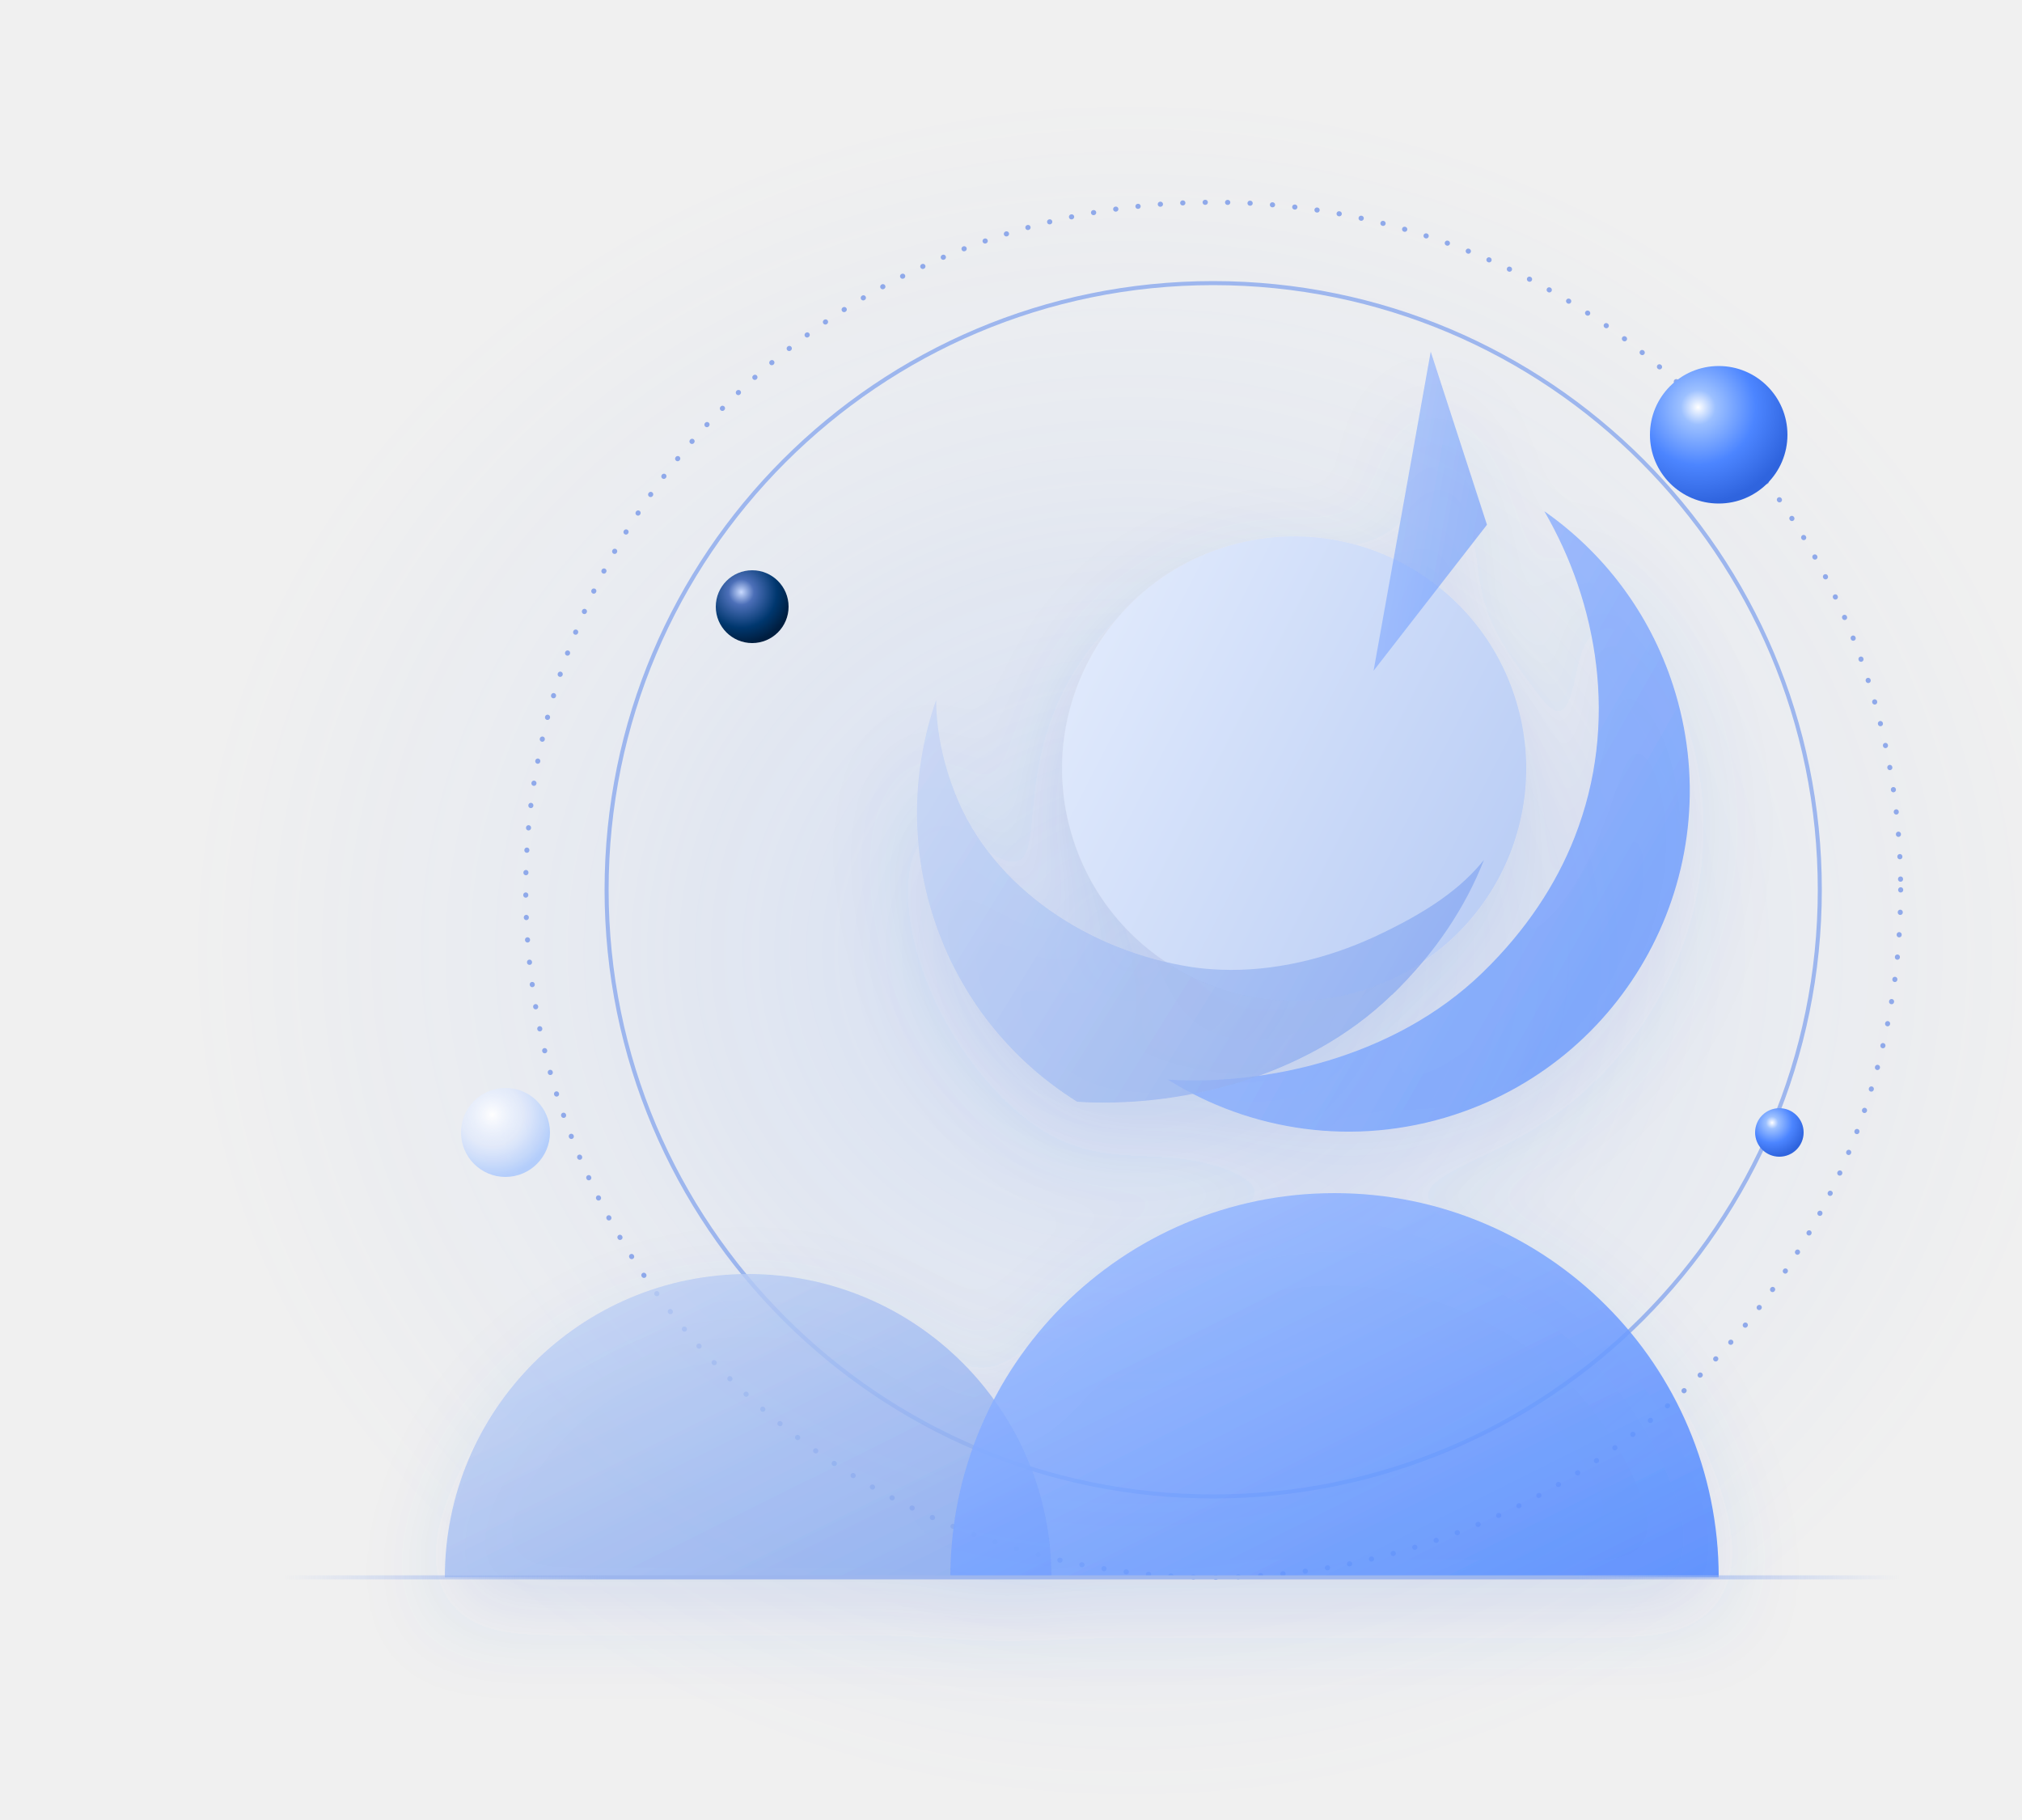
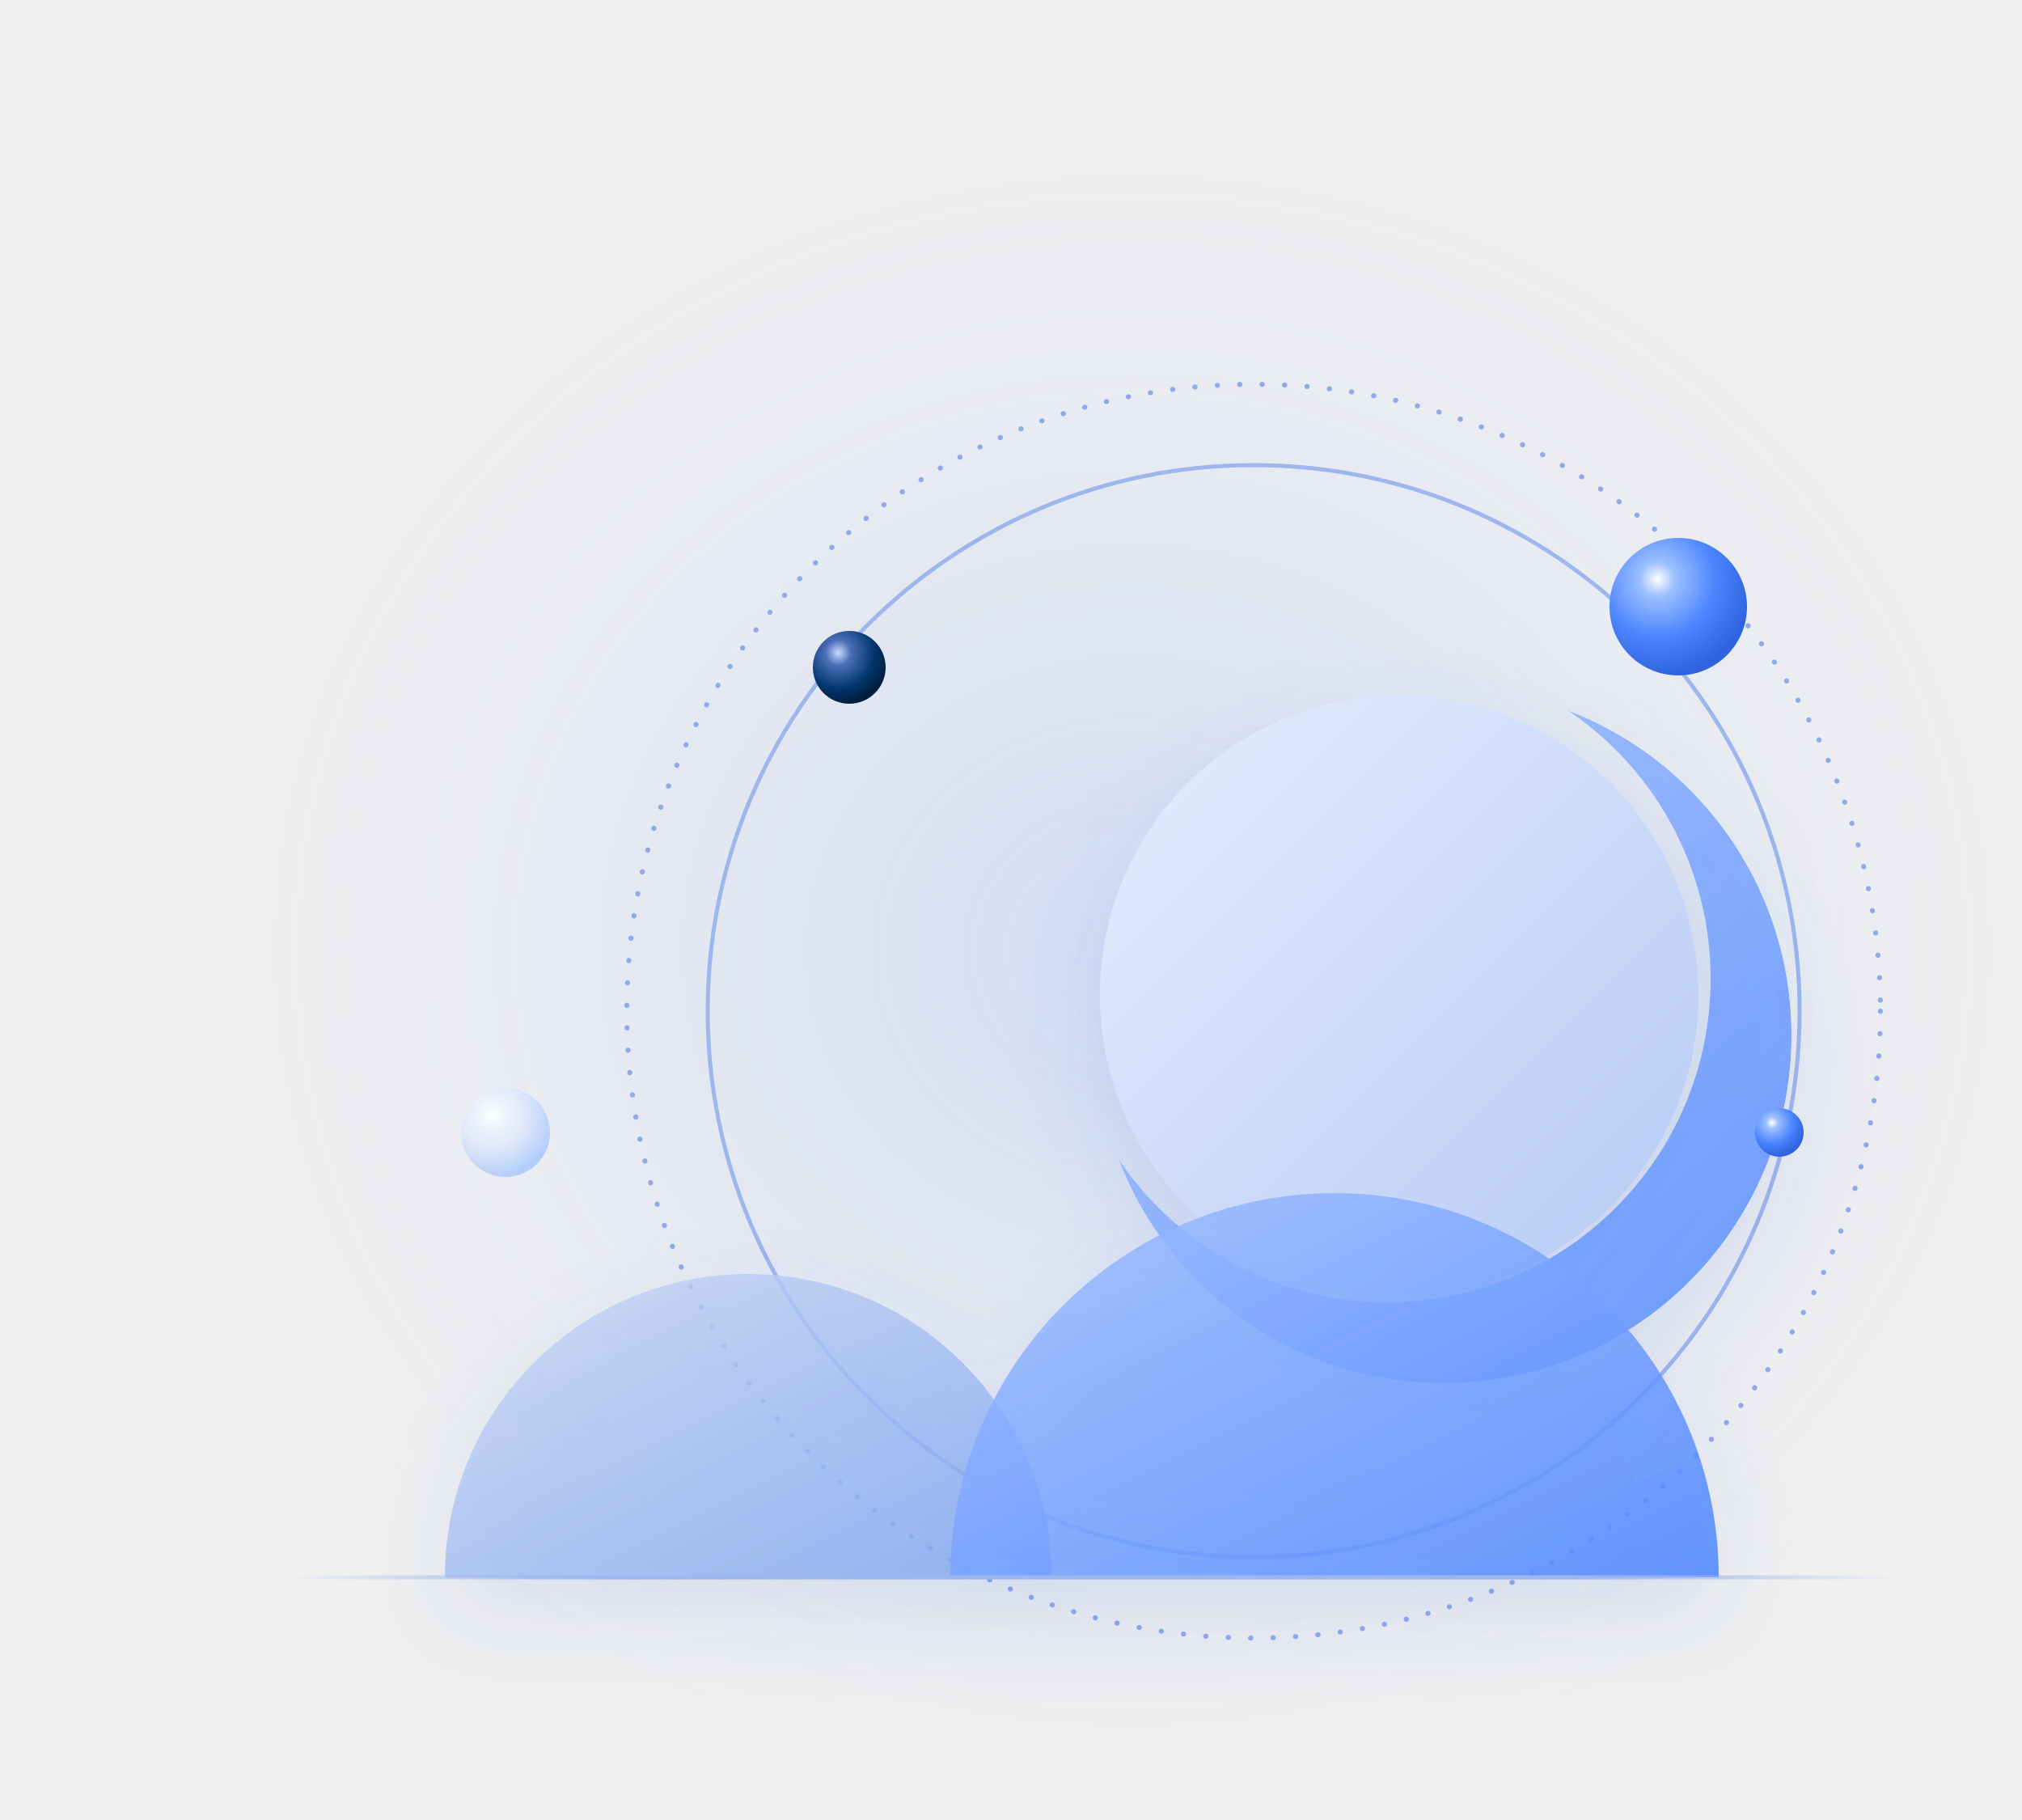
<svg xmlns="http://www.w3.org/2000/svg" viewBox="0 0 1000 900">
  <defs>
    <style>
  .glow{transform-origin:560px 470px;animation:glow 3.5s ease-in-out infinite alternate}
  .flow{animation:flow 1.6s linear infinite}
  .shapes{animation:rise 3.4s ease-in-out infinite alternate}
-   .ring{transform-origin:600px 440px;animation:spin 40s linear infinite}
+   .ring{transform-origin:620px 500px;animation:spin 40s linear infinite}
  .o1{animation:w1 5.2s ease-in-out infinite -1.2s}
  .o2{animation:w2 6.4s ease-in-out infinite -3.1s}
  .o3{animation:w3 4.6s ease-in-out infinite -.4s}
  .o4{animation:w4 5.8s ease-in-out infinite -2.3s}
  @keyframes glow{from{transform:scale(.95);opacity:.8}to{transform:scale(1.03);opacity:1}}
  @keyframes flow{to{stroke-dashoffset:-22.2}}
  @keyframes rise{from{transform:translateY(6px)}to{transform:translateY(-8px)}}
  @keyframes spin{to{transform:rotate(360deg)}}
  @keyframes w1{0%,100%{transform:translateY(0)}30%{transform:translateY(-16px)}62%{transform:translateY(-4px)}}
  @keyframes w2{0%,100%{transform:translateY(0)}25%{transform:translateY(12px)}55%{transform:translateY(20px)}82%{transform:translateY(-7px)}}
  @keyframes w3{0%,100%{transform:translateY(0)}38%{transform:translateY(-12px)}70%{transform:translateY(10px)}}
  @keyframes w4{0%,100%{transform:translateY(0)}35%{transform:translateY(15px)}66%{transform:translateY(-13px)}}
  @media (prefers-reduced-motion:reduce){*{animation:none!important}}
</style>
    <radialGradient id="glow" cx="50%" cy="50%" r="50%">
      <stop offset="0" stop-color="#5B92FF" stop-opacity=".2" />
      <stop offset=".6" stop-color="#5B92FF" stop-opacity=".06" />
      <stop offset="1" stop-color="#5B92FF" stop-opacity="0" />
    </radialGradient>
    <linearGradient id="g1" x1="0" y1="0" x2="1" y2="1">
      <stop offset="0" stop-color="#E6EEFD" />
      <stop offset="1" stop-color="#B4C9F4" />
    </linearGradient>
    <linearGradient id="g2" x1="0" y1="0" x2="1" y2="1">
      <stop offset="0" stop-color="#C9D8F5" />
      <stop offset="1" stop-color="#7EA2F0" />
    </linearGradient>
    <linearGradient id="g3" x1="0" y1="0" x2="1" y2="1">
      <stop offset="0" stop-color="#A3C1FF" />
      <stop offset="1" stop-color="#4C85FF" />
    </linearGradient>
    <linearGradient id="base" gradientUnits="userSpaceOnUse" x1="140" y1="0" x2="940" y2="0">
      <stop offset="0" stop-color="#9DB6EE" stop-opacity="0" />
      <stop offset=".2" stop-color="#9DB6EE" />
      <stop offset=".8" stop-color="#9DB6EE" />
      <stop offset="1" stop-color="#9DB6EE" stop-opacity="0" />
    </linearGradient>
    <radialGradient id="sb" cx="35%" cy="30%" r="70%">
      <stop offset="0" stop-color="#fff" />
      <stop offset=".18" stop-color="#9CC0FF" />
      <stop offset=".6" stop-color="#4C85FF" />
      <stop offset="1" stop-color="#2F64DE" />
    </radialGradient>
    <radialGradient id="sn" cx="35%" cy="30%" r="70%">
      <stop offset="0" stop-color="#C9DAFF" />
      <stop offset=".25" stop-color="#4C6FB8" />
      <stop offset=".7" stop-color="#00376E" />
      <stop offset="1" stop-color="#001E40" />
    </radialGradient>
    <radialGradient id="sg" cx="35%" cy="30%" r="70%">
      <stop offset="0" stop-color="#fff" stop-opacity=".95" />
      <stop offset=".5" stop-color="#DDE8FF" stop-opacity=".6" />
      <stop offset="1" stop-color="#9CC0FF" stop-opacity=".7" />
    </radialGradient>
    <filter id="sh" x="-30%" y="-30%" width="160%" height="160%">
      <feDropShadow dx="0" dy="18" stdDeviation="22" flood-color="#3D6FD6" flood-opacity=".16" />
    </filter>
  </defs>
  <ellipse class="glow" cx="560" cy="470" rx="470" ry="420" fill="url(#glow)" />
-   <circle cx="600" cy="440" r="300" fill="none" stroke="#9DB6EE" stroke-width="2" />
+   <circle cx="620" cy="500" r="270" fill="none" stroke="#9DB6EE" stroke-width="2" />
  <g class="ring">
-     <circle cx="600" cy="440" r="340" fill="none" stroke="#8FA9EA" stroke-width="2.5" stroke-linecap="round" stroke-dasharray="0.1 11" class="flow" />
+     <circle cx="620" cy="500" r="310" fill="none" stroke="#8FA9EA" stroke-width="2.5" stroke-linecap="round" stroke-dasharray="0.1 11" class="flow" />
  </g>
  <g class="shapes" filter="url(#sh)">
-     <g transform="rotate(-18 640 380) translate(471.4 211.4) scale(8.5)">
-       <circle cx="19.84" cy="19.84" r="13.5" fill="url(#g1)" />
-       <path transform="translate(2.6 2.2)" fill="url(#g3)" opacity=".7" d="M35.71,7.92c1.28,5.94.38,13.03-4.2,18.58h0c-1.86,2.26-4.34,4.26-7.52,5.82-6.44,3.16-14.1,2.33-19.34.26,3.64,4.34,9.1,7.1,15.21,7.1,10.96,0,19.84-8.88,19.84-19.84,0-4.47-1.48-8.6-3.98-11.92Z" />
-       <path transform="translate(-2.8 1.8)" fill="url(#g2)" opacity=".75" d="M23.98,32.33c3.19-1.56,5.66-3.56,7.52-5.82-1.73,1.13-3.96,1.87-7.48,2.29-2.98.35-6.18.11-9.04-.94.03.02.05.04.08.06-.03-.02-.05-.04-.08-.06-.55-.2-1.09-.43-1.61-.69-5.23-2.65-9.58-7.85-9.94-13.85-.11-1.76.06-3.73.63-5.51C1.52,11.15,0,15.32,0,19.84c0,4.85,1.74,9.29,4.64,12.74,5.25,2.08,12.9,2.9,19.34-.26Z" />
-       <polygon transform="translate(4 -4.2)" fill="url(#g3)" opacity=".55" points="30.89 3.43 21.99 20.06 30.89 14.02 30.89 3.43" />
-     </g>
+     <mask id="cres">
+       <circle cx="714" cy="512" r="172" fill="#fff" />
+       <circle cx="686" cy="484" r="160" fill="#000" />
+     </mask>
+     <circle cx="692" cy="492" r="148" fill="url(#g1)" />
+     <circle cx="714" cy="512" r="172" fill="url(#g3)" opacity=".8" mask="url(#cres)" />
    <path d="M220 780 A 150 150 0 0 1 520 780 Z" fill="url(#g2)" opacity=".8" />
    <path d="M470 780 A 190 190 0 0 1 850 780 Z" fill="url(#g3)" opacity=".85" />
  </g>
  <line x1="140" y1="780" x2="940" y2="780" stroke="url(#base)" stroke-width="2" stroke-linecap="round" />
-   <circle class="o1" cx="850" cy="215" r="34" fill="url(#sb)" />
-   <circle class="o2" cx="372" cy="300" r="18" fill="url(#sn)" />
+   <circle class="o1" cx="830" cy="300" r="34" fill="url(#sb)" />
+   <circle class="o2" cx="420" cy="330" r="18" fill="url(#sn)" />
  <circle class="o3" cx="250" cy="560" r="22" fill="url(#sg)" />
  <circle class="o4" cx="880" cy="560" r="12" fill="url(#sb)" />
</svg>
